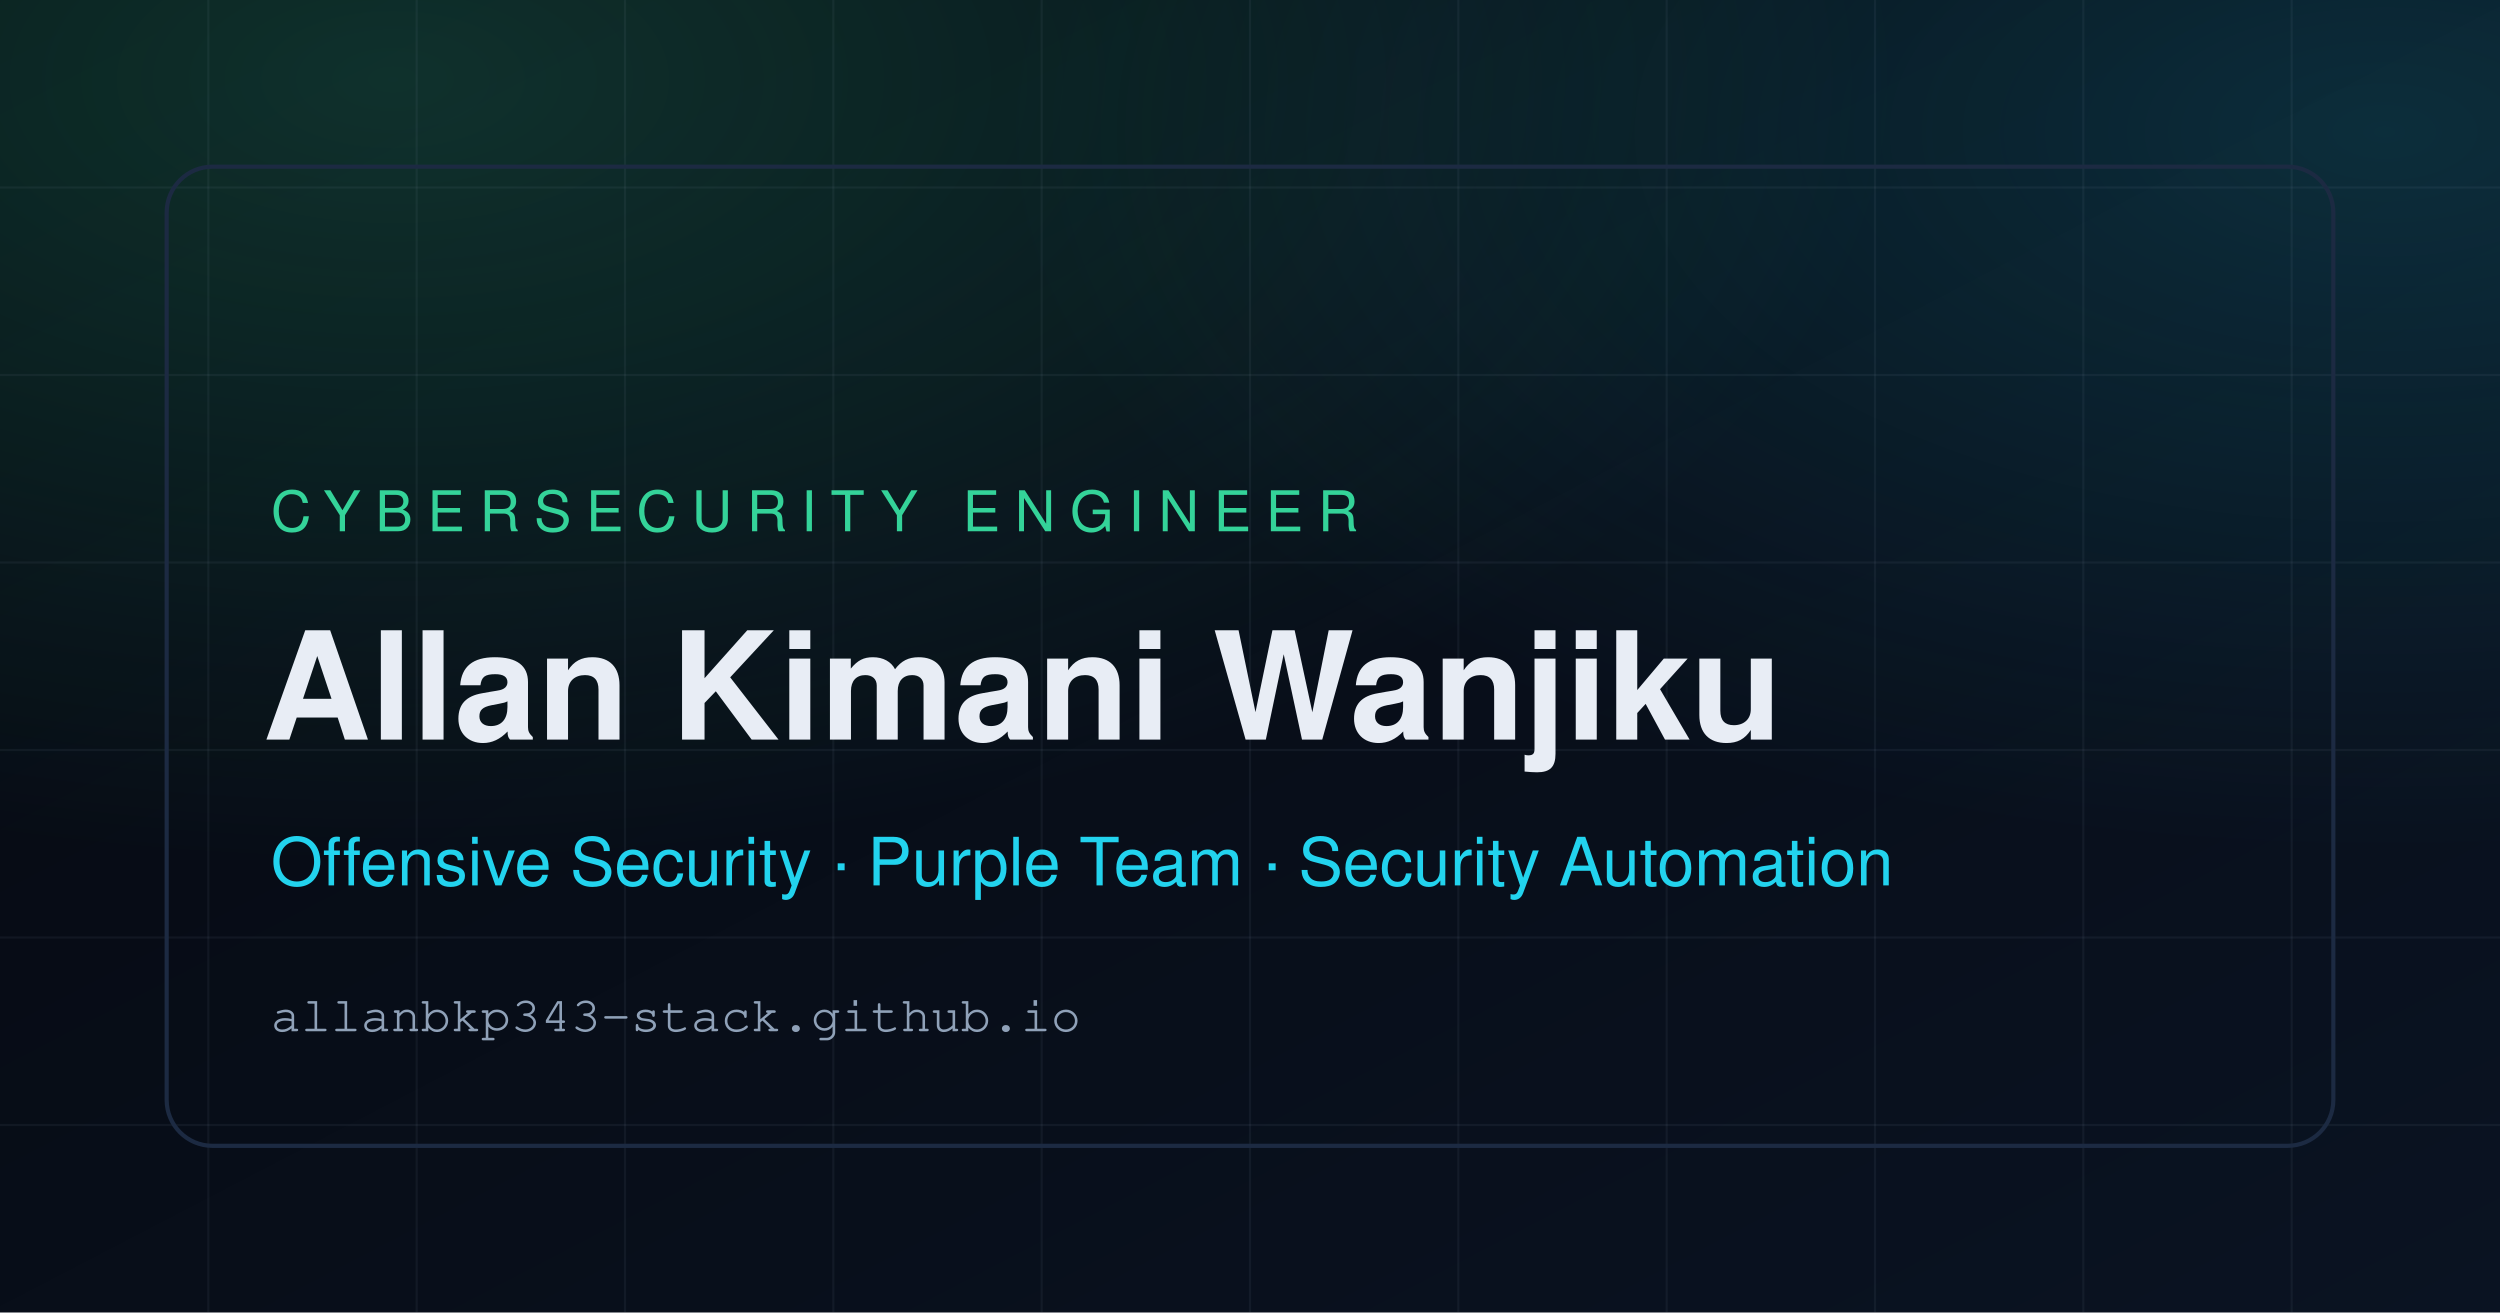
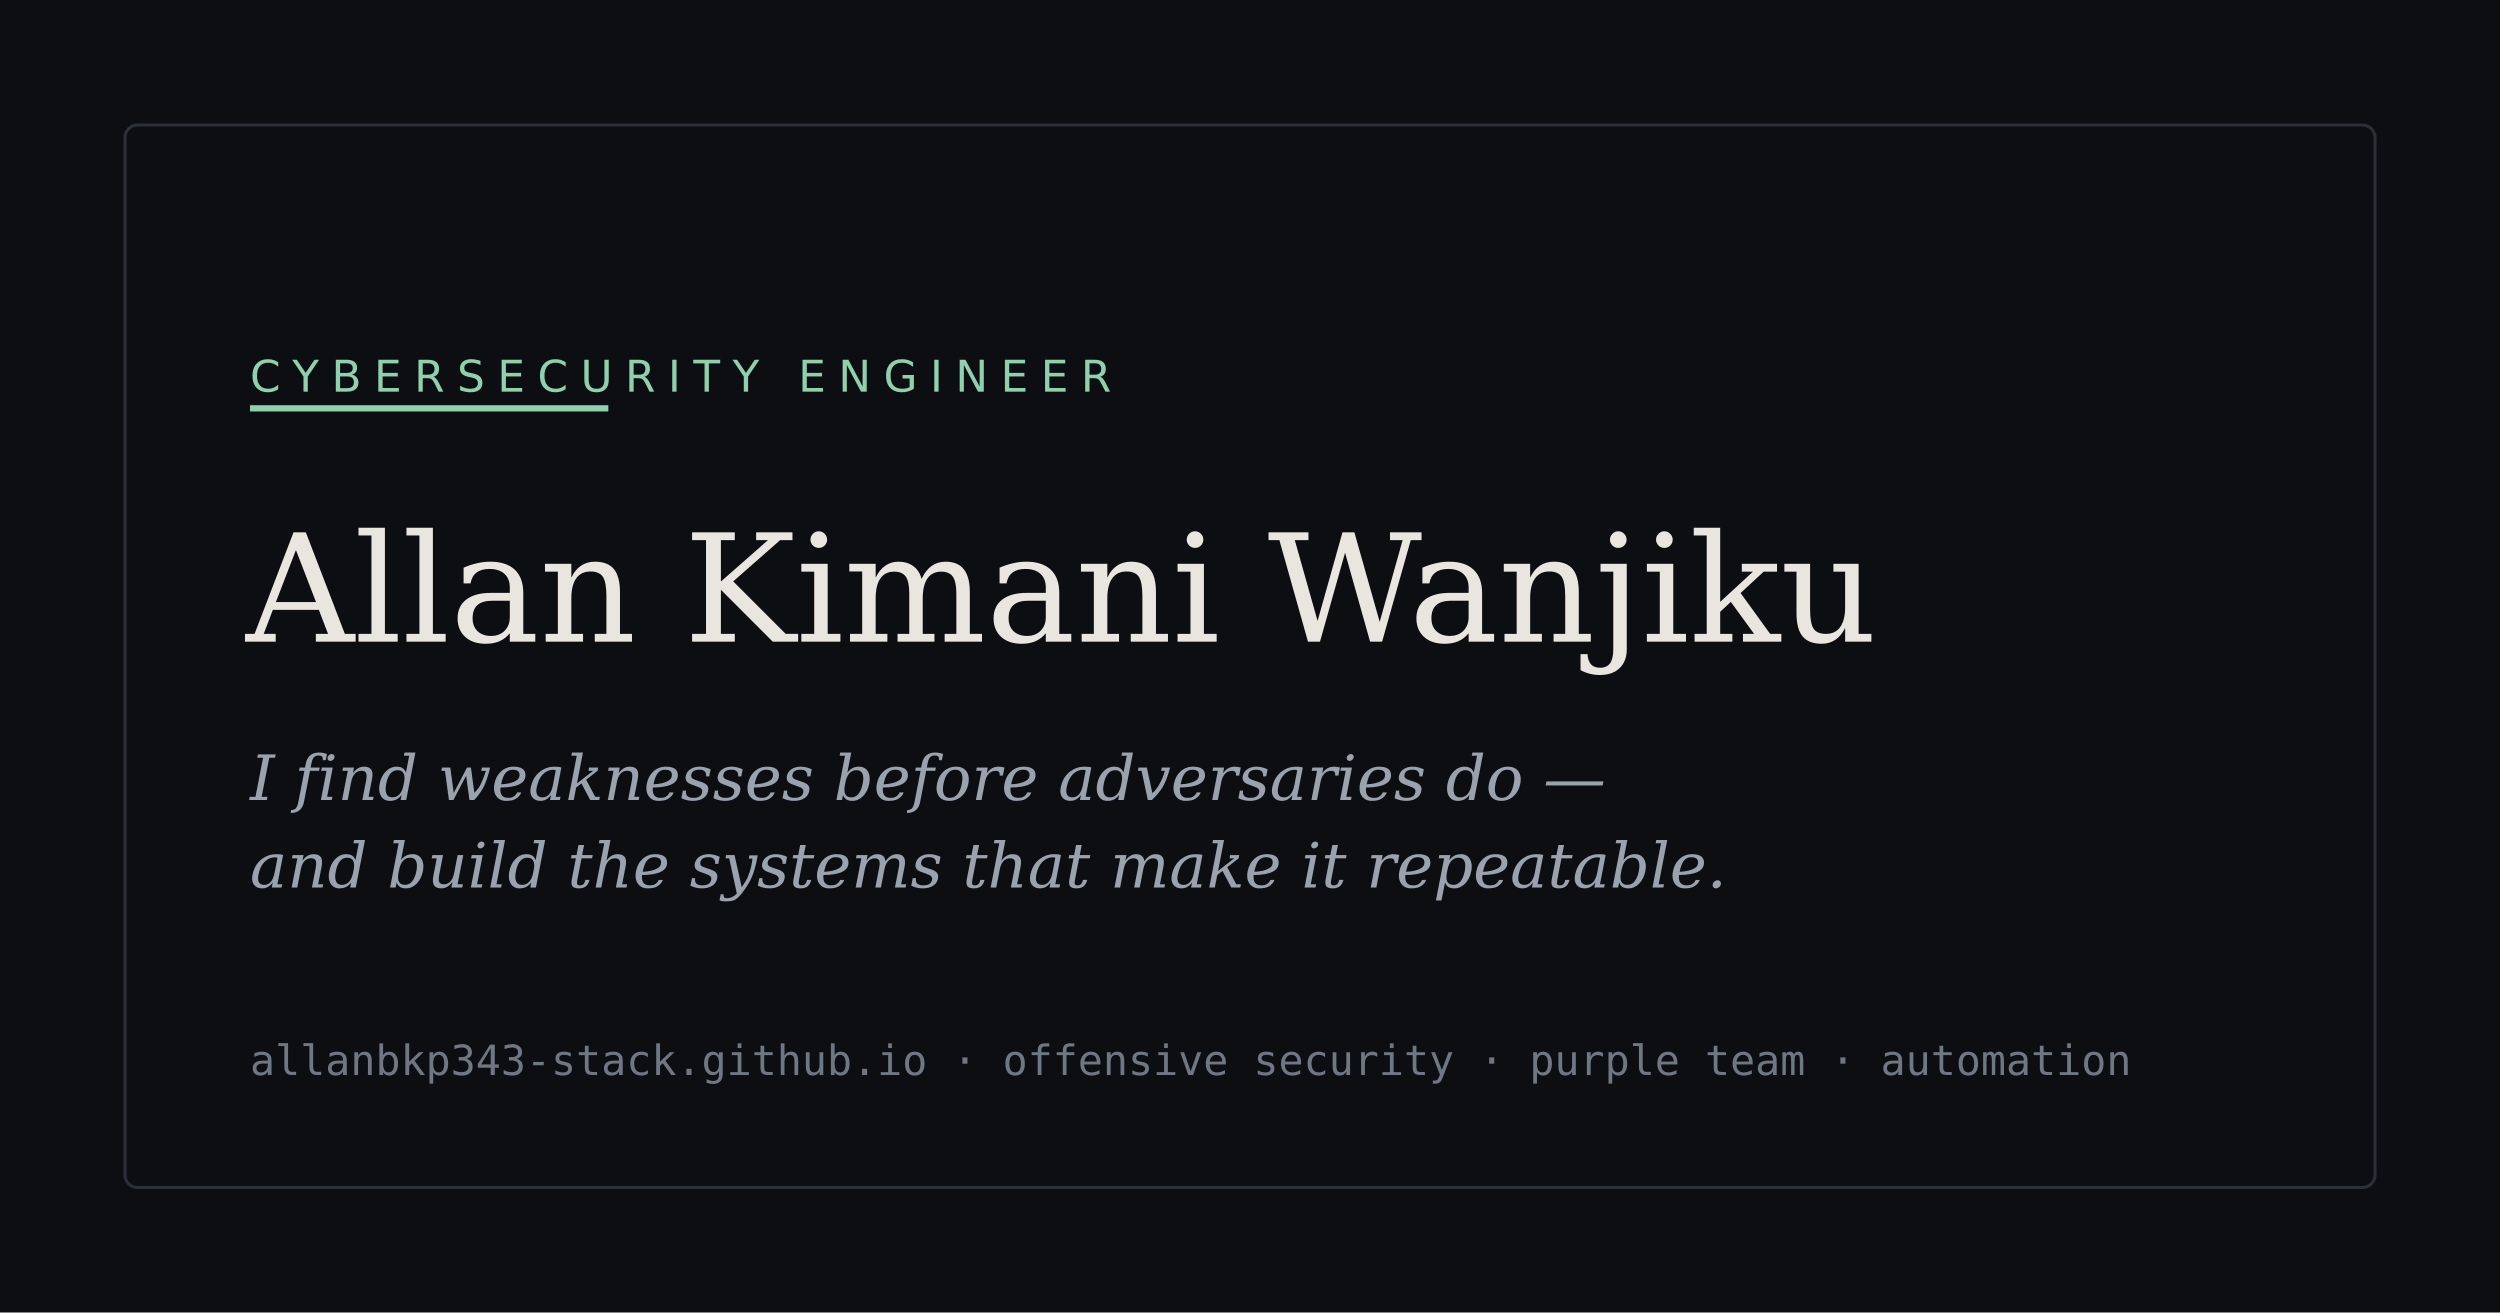
<svg xmlns="http://www.w3.org/2000/svg" width="1200" height="630" viewBox="0 0 1200 630">
-   <defs>
-     <linearGradient id="bg" x1="0" y1="0" x2="1" y2="1">
-       <stop offset="0" stop-color="#05080f" />
-       <stop offset="1" stop-color="#0a1322" />
-     </linearGradient>
-     <radialGradient id="glowA" cx="0.16" cy="0.06" r="0.6">
-       <stop offset="0" stop-color="#34d399" stop-opacity="0.20" />
-       <stop offset="1" stop-color="#34d399" stop-opacity="0" />
-     </radialGradient>
-     <radialGradient id="glowB" cx="0.95" cy="0.10" r="0.55">
-       <stop offset="0" stop-color="#22d3ee" stop-opacity="0.16" />
-       <stop offset="1" stop-color="#22d3ee" stop-opacity="0" />
-     </radialGradient>
-   </defs>
-   <rect width="1200" height="630" fill="url(#bg)" />
-   <rect width="1200" height="630" fill="url(#glowA)" />
-   <rect width="1200" height="630" fill="url(#glowB)" />
-   <g stroke="#8fa1b8" stroke-opacity="0.08" stroke-width="1">
-     <path d="M0 90 H1200 M0 180 H1200 M0 270 H1200 M0 360 H1200 M0 450 H1200 M0 540 H1200" />
-     <path d="M100 0 V630 M200 0 V630 M300 0 V630 M400 0 V630 M500 0 V630 M600 0 V630 M700 0 V630 M800 0 V630 M900 0 V630 M1000 0 V630 M1100 0 V630" />
-   </g>
-   <rect x="80" y="80" width="1040" height="470" rx="22" fill="none" stroke="#1c2a42" stroke-width="2" />
-   <text x="130" y="255" font-family="Helvetica,Arial,sans-serif" font-size="27" letter-spacing="7" fill="#34d399">CYBERSECURITY ENGINEER</text>
-   <text x="126" y="355" font-family="Helvetica,Arial,sans-serif" font-size="72" font-weight="bold" fill="#e8edf5">Allan Kimani Wanjiku</text>
-   <text x="130" y="425" font-family="Helvetica,Arial,sans-serif" font-size="32" fill="#22d3ee">Offensive Security · Purple Team · Security Automation</text>
-   <text x="130" y="495" font-family="Courier,monospace" font-size="24" fill="#8fa1b8">allanbkp343-stack.github.io</text>
+   <rect width="1200" height="630" fill="#0c0e12" />
+   <rect x="60" y="60" width="1080" height="510" rx="6" fill="none" stroke="#2a2f38" stroke-width="1.5" />
+   <line x1="120" y1="196" x2="292" y2="196" stroke="#8fd0ae" stroke-width="3" />
+   <text x="120" y="188" font-family="DejaVu Sans,Helvetica,Arial,sans-serif" font-size="21" letter-spacing="6" fill="#8fd0ae">CYBERSECURITY ENGINEER</text>
+   <text x="118" y="308" font-family="DejaVu Serif,Georgia,serif" font-size="72" fill="#e9e6df">Allan Kimani Wanjiku</text>
+   <text x="120" y="384" font-family="DejaVu Serif,Georgia,serif" font-style="italic" font-size="30" fill="#9aa2ad">I find weaknesses before adversaries do —</text>
+   <text x="120" y="426" font-family="DejaVu Serif,Georgia,serif" font-style="italic" font-size="30" fill="#9aa2ad">and build the systems that make it repeatable.</text>
+   <text x="120" y="516" font-family="DejaVu Sans Mono,Courier,monospace" font-size="20" fill="#6f7782">allanbkp343-stack.github.io · offensive security · purple team · automation</text>
</svg>
